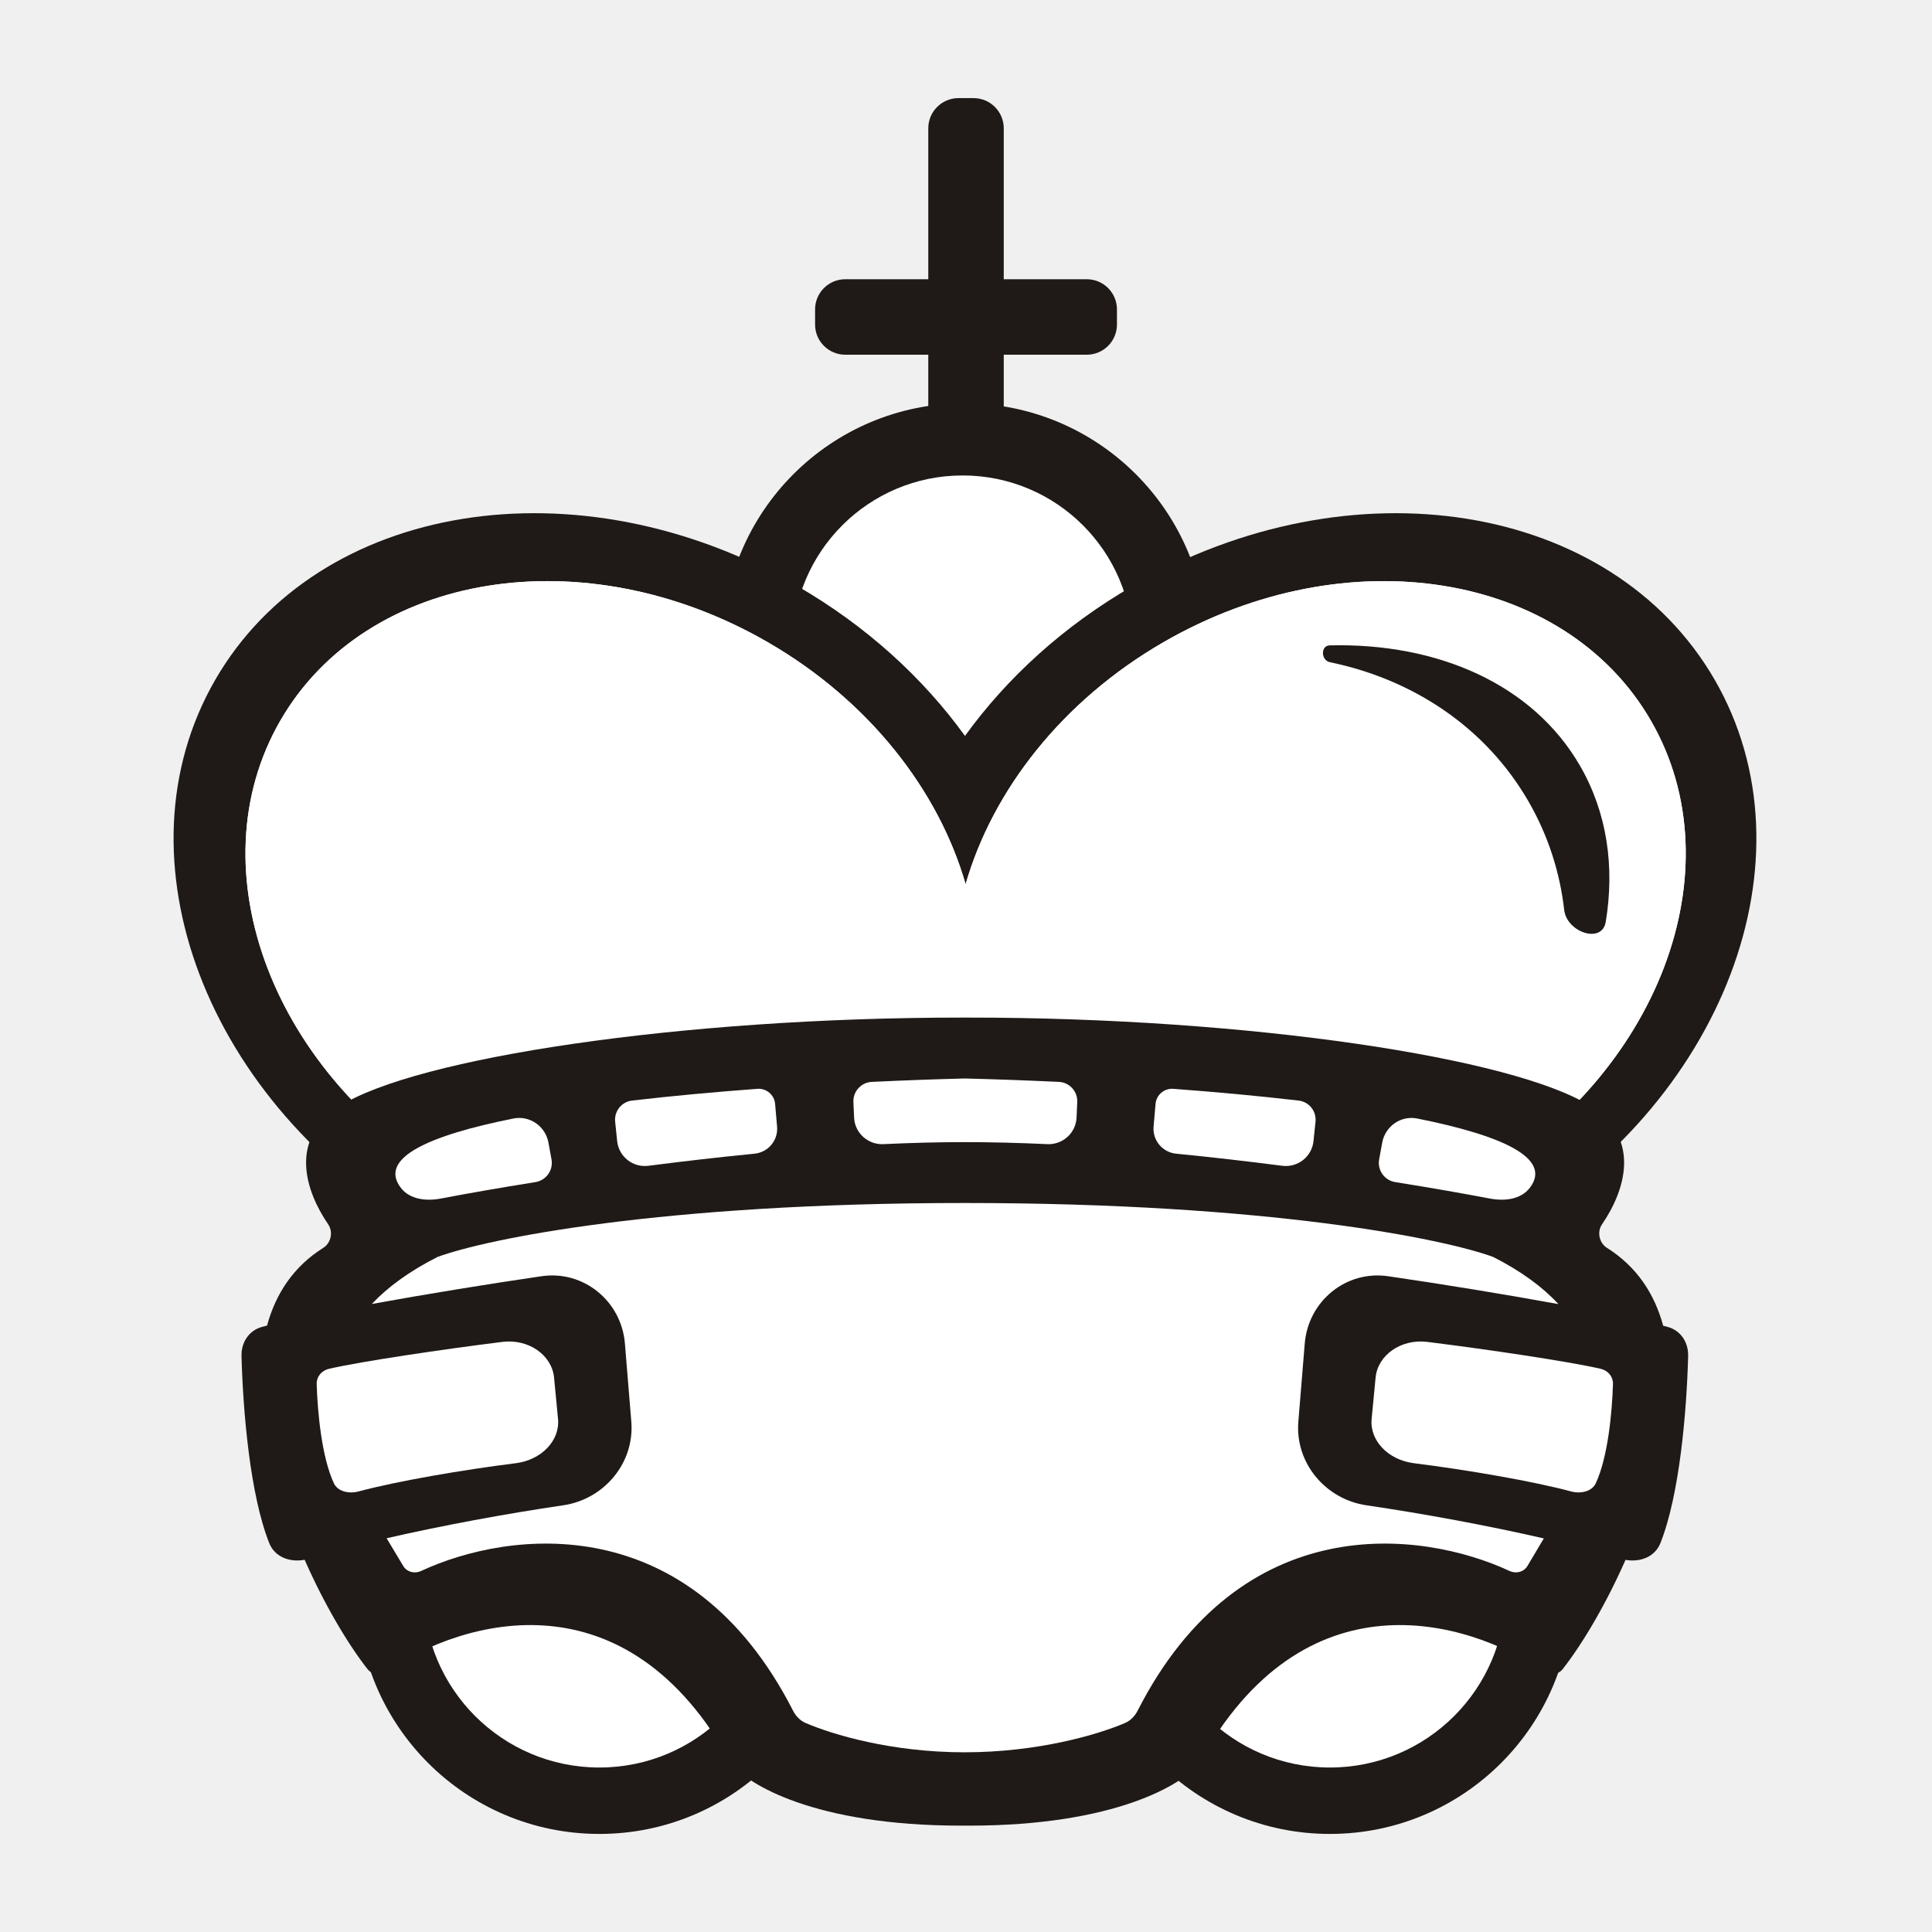
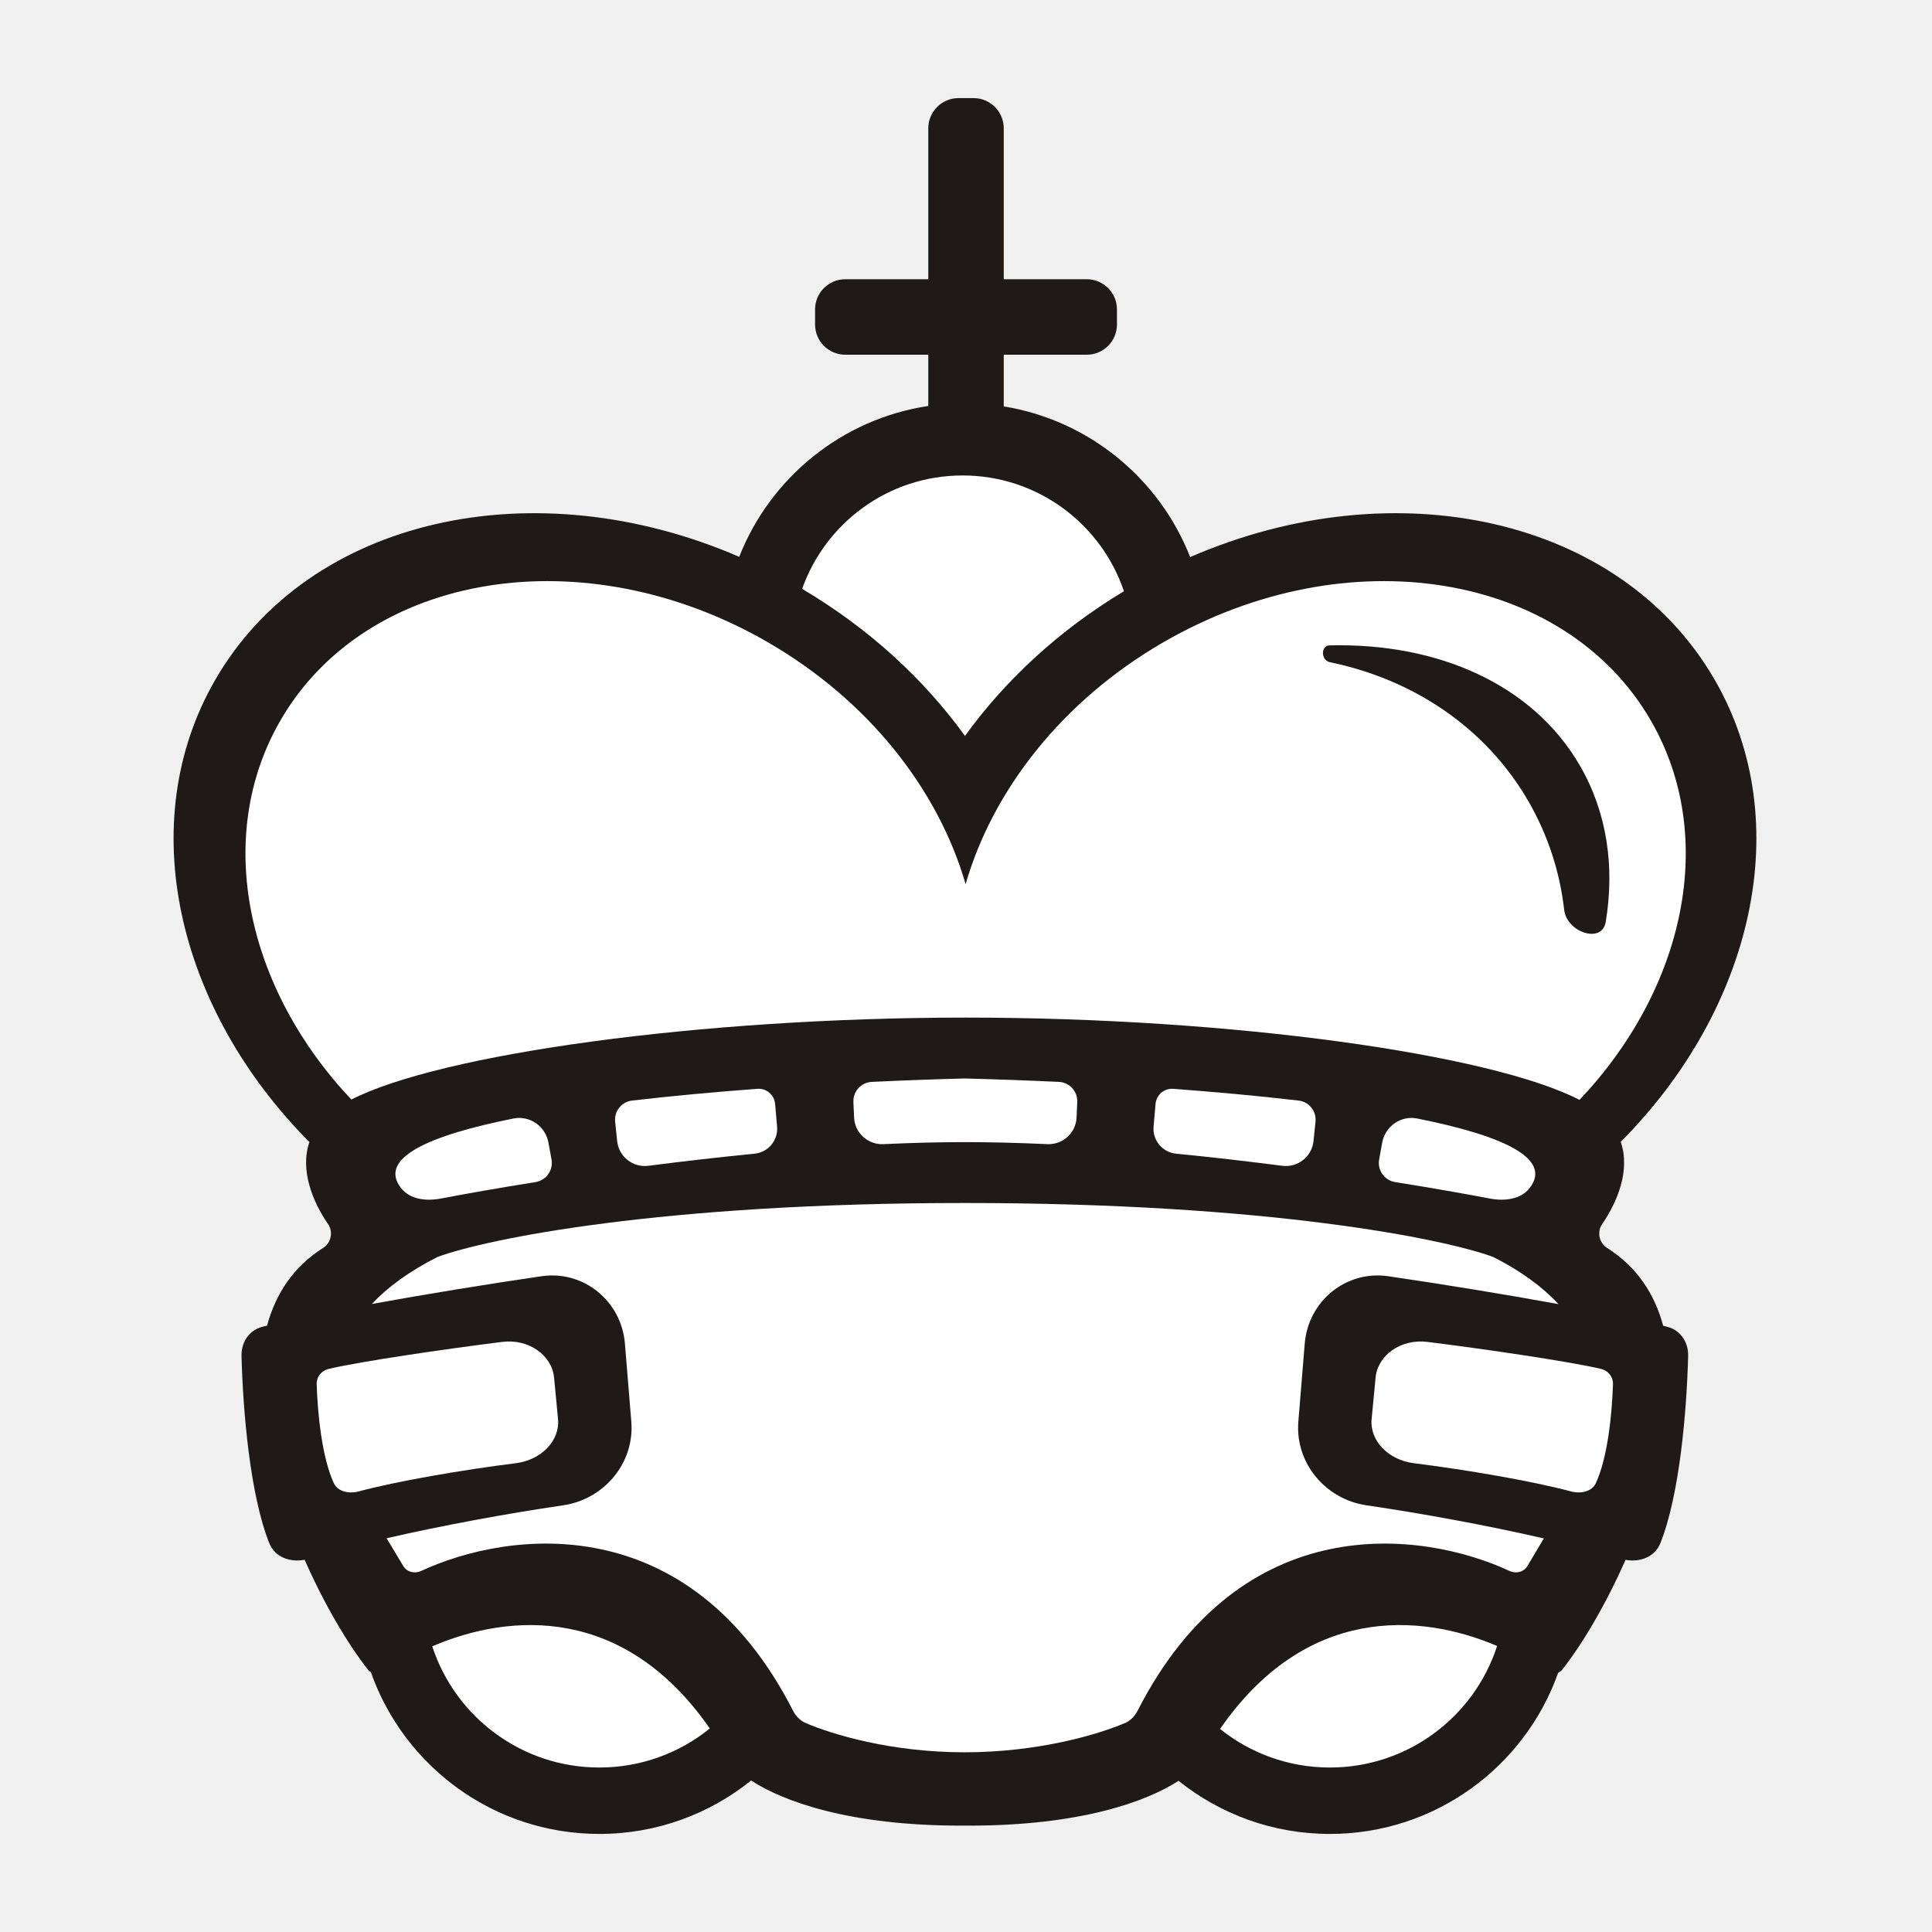
<svg xmlns="http://www.w3.org/2000/svg" width="512" height="512" viewBox="0 0 512 512" fill="none">
-   <path d="M254.005 26C249.587 26 246.005 29.582 246.005 34V74.001H224.004C219.586 74.001 216.004 77.583 216.004 82.001V86.001C216.004 90.42 219.586 94.002 224.004 94.002H246.005V118.002C246.005 122.421 249.587 126.002 254.005 126.002H258.005C262.423 126.002 266.005 122.421 266.005 118.002V94.002H288.006C292.424 94.002 296.006 90.42 296.006 86.001V82.001C296.006 77.583 292.424 74.001 288.006 74.001H266.005V34C266.005 29.582 262.423 26 258.005 26H254.005Z" fill="#1F1A17" />
-   <circle cx="255.638" cy="171.037" r="64.168" fill="#1F1A17" />
-   <circle cx="255.105" cy="171.103" r="45.101" fill="white" />
-   <path fill-rule="evenodd" clip-rule="evenodd" d="M255.73 316.343C223.685 350.482 163.831 355.713 112.645 326.161C54.697 292.704 29.802 227.336 57.041 180.157C84.28 132.978 153.338 121.854 211.286 155.31C229.605 165.886 244.62 179.652 255.73 195.024C266.84 179.652 281.855 165.886 300.174 155.31C358.122 121.854 427.18 132.978 454.419 180.157C481.658 227.336 456.763 292.704 398.815 326.161C347.629 355.713 287.775 350.482 255.73 316.343Z" fill="#1F1A17" />
-   <path fill-rule="evenodd" clip-rule="evenodd" d="M120.844 313.195C169.356 341.203 227.168 331.89 249.971 292.394C252.459 288.085 254.428 283.594 255.897 278.976C257.367 283.594 259.335 288.085 261.824 292.394C284.627 331.89 342.439 341.203 390.951 313.195C439.462 285.187 460.303 230.463 437.5 190.967C414.697 151.471 356.885 142.158 308.373 170.166C281.444 185.714 263.041 209.494 255.897 234.331C248.754 209.494 230.351 185.714 203.421 170.166C154.91 142.158 97.097 151.471 74.294 190.967C51.491 230.463 72.332 285.187 120.844 313.195Z" fill="white" />
-   <path fill-rule="evenodd" clip-rule="evenodd" d="M120.844 313.195C169.356 341.203 227.168 331.89 249.971 292.394C252.459 288.085 254.428 283.594 255.897 278.976C257.367 283.594 259.335 288.085 261.824 292.394C284.627 331.89 342.439 341.203 390.951 313.195C439.462 285.187 460.303 230.463 437.5 190.967C414.697 151.471 356.885 142.158 308.373 170.166C281.444 185.714 263.041 209.494 255.897 234.331C248.754 209.494 230.351 185.714 203.421 170.166C154.91 142.158 97.097 151.471 74.294 190.967C51.491 230.463 72.332 285.187 120.844 313.195Z" fill="white" />
-   <circle cx="352.44" cy="421.843" r="64.168" fill="#1F1A17" />
-   <circle cx="352.44" cy="421.843" r="46.568" fill="white" />
-   <circle cx="158.836" cy="421.843" r="64.168" fill="#1F1A17" />
-   <circle cx="158.836" cy="421.843" r="46.568" fill="white" />
-   <path d="M90.023 293.14C76.276 301.888 81.076 315.872 86.956 324.43C88.355 326.467 87.739 329.392 85.648 330.707C77.743 335.679 73.068 342.869 70.772 351.292C70.32 351.407 69.887 351.52 69.472 351.631C65.963 352.568 63.907 355.748 64.004 359.379C64.394 374.015 66.25 396.142 71.359 408.954C72.844 412.676 76.847 414.092 80.728 413.356C85.984 425.265 92.162 435.646 97.387 442.321C98.571 443.834 100.725 444.043 102.315 442.965C122.955 428.973 166.056 416.6 193.793 467.31C197.948 472.811 215.94 483.811 254.661 483.811H256.861C295.582 483.811 313.573 472.811 317.729 467.31C345.465 416.6 388.566 428.973 409.206 442.965C410.796 444.043 412.938 443.849 414.123 442.337C419.347 435.666 425.525 425.288 430.783 413.38C434.623 414.06 438.552 412.634 440.02 408.954C445.129 396.142 446.986 374.015 447.375 359.379C447.472 355.748 445.416 352.568 441.908 351.631C441.539 351.533 441.157 351.433 440.76 351.331C438.469 342.895 433.795 335.694 425.885 330.714C423.794 329.398 423.167 326.467 424.566 324.43C430.446 315.872 435.246 301.888 421.498 293.14C401.331 280.306 330.929 269.672 256.861 269.672H254.661C180.592 269.672 110.191 280.306 90.023 293.14Z" fill="#1F1A17" />
-   <path d="M255.639 285.806C248.103 285.998 239.778 286.296 231.026 286.711C228.21 286.845 226.038 289.236 226.162 292.053L226.344 296.165C226.524 300.257 230.02 303.402 234.111 303.21C241.45 302.865 248.668 302.673 255.639 302.673C262.61 302.673 270.195 302.865 277.533 303.21C281.624 303.402 285.121 300.257 285.301 296.165L285.482 292.053C285.606 289.236 283.435 286.845 280.618 286.711C271.866 286.296 263.175 285.998 255.639 285.806Z" fill="white" />
-   <path d="M163.555 302.409L163.022 297.265C162.734 294.488 164.719 291.987 167.492 291.664C178.177 290.419 189.468 289.388 200.72 288.549C203.116 288.37 205.204 290.155 205.412 292.548L205.935 298.569C206.25 302.194 203.571 305.387 199.95 305.741C190.366 306.679 180.906 307.775 171.848 308.946C167.738 309.478 163.983 306.531 163.555 302.409Z" fill="white" />
-   <path d="M106.224 314.783C100.162 306.863 113.801 300.859 136.072 296.417C140.405 295.552 144.555 298.47 145.347 302.816L146.157 307.264C146.675 310.107 144.744 312.816 141.89 313.271C132.206 314.815 123.663 316.322 116.801 317.63C112.957 318.362 108.602 317.89 106.224 314.783Z" fill="white" />
-   <path d="M348.623 297.265L348.089 302.409C347.662 306.531 343.907 309.478 339.797 308.946C330.738 307.775 321.279 306.679 311.694 305.741C308.073 305.387 305.395 302.194 305.71 298.569L306.232 292.548C306.44 290.155 308.529 288.37 310.924 288.549C322.176 289.388 333.468 290.419 344.152 291.664C346.926 291.987 348.911 294.488 348.623 297.265Z" fill="white" />
-   <path d="M405.421 314.783C411.483 306.863 397.843 300.859 375.573 296.417C371.24 295.552 367.09 298.47 366.298 302.816L365.487 307.264C364.969 310.107 366.901 312.816 369.755 313.271C379.438 314.815 387.982 316.322 394.843 317.63C398.688 318.362 403.042 317.89 405.421 314.783Z" fill="white" />
-   <path d="M210.16 453.344C182.712 399.544 134.984 405.459 111.587 416.328C109.868 417.127 107.809 416.61 106.847 414.976C106.149 413.792 105.391 412.535 104.595 411.213C103.907 410.072 103.19 408.883 102.458 407.651C117.158 404.274 134.313 401.11 149.254 398.92C160.114 397.328 168.201 387.689 167.304 376.749L165.608 356.05C164.686 344.805 154.668 336.585 143.503 338.213C129.499 340.256 112.954 342.945 98.538 345.571C102.692 341.147 108.371 336.948 115.936 333.107C128.892 328.34 174.97 318.807 255.639 318.807C336.307 318.807 382.753 328.34 395.709 333.107C403.244 336.934 408.886 341.145 413.002 345.6C398.548 342.965 381.932 340.263 367.876 338.213C356.711 336.585 346.693 344.805 345.772 356.05L344.075 376.749C343.178 387.689 351.265 397.328 362.126 398.92C377.136 401.12 394.38 404.304 409.126 407.698C408.274 409.149 407.442 410.54 406.652 411.862L406.65 411.864L406.649 411.866C406 412.951 405.379 413.989 404.798 414.976C403.836 416.61 401.777 417.127 400.058 416.328C376.66 405.459 328.932 399.544 301.484 453.344C300.759 454.765 299.617 455.98 298.15 456.61C290.949 459.7 275.021 464.377 255.639 464.377C236.257 464.377 220.695 459.7 213.494 456.61C212.028 455.98 210.886 454.765 210.16 453.344Z" fill="white" />
-   <path d="M88.478 393.075C85.314 386.291 84.165 374.573 83.924 366.822C83.864 364.9 85.137 363.216 87.309 362.72C95.898 360.757 117.187 357.605 133.145 355.614C140.058 354.752 146.26 359.105 146.831 365.06L147.881 376.021C148.436 381.814 143.43 386.919 136.705 387.762C122.588 389.532 105.278 392.504 95.048 395.241C92.426 395.943 89.496 395.258 88.478 393.075Z" fill="white" />
-   <path d="M422.901 393.075C426.065 386.291 427.214 374.573 427.455 366.822C427.515 364.9 426.242 363.216 424.07 362.72C415.481 360.757 394.192 357.605 378.234 355.614C371.322 354.752 365.119 359.105 364.548 365.06L363.498 376.021C362.943 381.814 367.95 386.919 374.674 387.762C388.791 389.532 406.102 392.504 416.331 395.241C418.953 395.943 421.883 395.258 422.901 393.075Z" fill="white" />
-   <path d="M414.529 241.147C415.208 247.075 424.557 250.218 425.532 244.331C427.948 229.74 425.917 215.404 418.732 202.959C406.245 181.331 381.026 170.329 352.372 171.032C349.942 171.091 350.052 174.995 352.432 175.488C374.421 180.035 393.692 192.684 405.06 212.374C410.286 221.425 413.388 231.178 414.529 241.147Z" fill="#1F1A17" />
+   <path d="M246.005 34C246.005 29.582 249.586 26 254.005 26H258.005C262.423 26 266.005 29.582 266.005 34V74.001H288.006C292.424 74.001 296.006 77.583 296.006 82.001V86.001C296.006 90.42 292.424 94.002 288.006 94.002H266.005V107.702C288.619 111.375 307.267 126.867 315.405 147.633C369.74 124.044 429.533 137.053 454.419 180.157C476.201 217.885 464.645 267.244 429.508 302.614C432.12 310.146 428.597 318.563 424.566 324.43C423.167 326.467 423.794 329.398 425.885 330.714C433.795 335.694 438.47 342.895 440.761 351.331C441.157 351.433 441.539 351.533 441.908 351.631C445.416 352.568 447.472 355.748 447.375 359.379C446.986 374.015 445.129 396.142 440.02 408.954C438.552 412.634 434.623 414.06 430.783 413.38C425.525 425.288 419.347 435.666 414.123 442.337C413.79 442.761 413.383 443.082 412.933 443.299C404.106 468.187 380.354 486.011 352.44 486.011C337.266 486.011 323.322 480.744 312.336 471.938C303.861 477.414 286.388 483.811 256.861 483.811H254.661C224.976 483.811 207.474 477.345 199.05 471.85C188.048 480.708 174.061 486.011 158.836 486.011C130.856 486.011 107.059 468.103 98.281 443.123C97.947 442.917 97.644 442.65 97.387 442.321C92.162 435.646 85.984 425.265 80.728 413.356C76.847 414.092 72.844 412.676 71.359 408.954C66.25 396.142 64.394 374.015 64.004 359.379C63.907 355.748 65.963 352.568 69.472 351.631C69.887 351.52 70.32 351.407 70.772 351.292C73.068 342.869 77.744 335.679 85.648 330.707C87.739 329.392 88.355 326.467 86.956 324.43C82.933 318.575 79.416 310.181 81.998 302.66C46.825 267.287 35.249 217.901 57.041 180.157C81.903 137.095 141.605 124.069 195.899 147.565C204.139 126.609 223.086 111.038 246.005 107.587V94.002H224.004C219.586 94.002 216.004 90.42 216.004 86.001V82.001C216.004 77.583 219.586 74.001 224.004 74.001H246.005V34Z" fill="#1F1A17" />
+   <path d="M255.639 285.806C248.102 285.998 239.778 286.296 231.026 286.711C228.21 286.845 226.038 289.236 226.162 292.053L226.344 296.165C226.524 300.257 230.02 303.402 234.111 303.21C241.45 302.865 248.668 302.673 255.639 302.673C262.61 302.673 270.194 302.865 277.533 303.21C281.624 303.402 285.121 300.257 285.301 296.165L285.482 292.053C285.606 289.236 283.435 286.845 280.618 286.711C271.866 286.296 263.175 285.998 255.639 285.806Z" fill="white" />
+   <path d="M163.555 302.409L163.022 297.265C162.734 294.488 164.719 291.987 167.492 291.664C178.176 290.419 189.468 289.388 200.72 288.549C203.116 288.37 205.204 290.155 205.412 292.548L205.935 298.569C206.25 302.194 203.571 305.387 199.95 305.741C190.366 306.679 180.906 307.775 171.848 308.946C167.738 309.478 163.983 306.531 163.555 302.409Z" fill="white" />
+   <path d="M106.224 314.783C100.162 306.863 113.801 300.859 136.072 296.417C140.405 295.552 144.555 298.47 145.347 302.816L146.157 307.264C146.675 310.107 144.744 312.816 141.89 313.271C132.206 314.815 123.662 316.322 116.801 317.63C112.957 318.362 108.602 317.89 106.224 314.783Z" fill="white" />
+   <path d="M348.623 297.265L348.089 302.409C347.662 306.531 343.907 309.478 339.797 308.946C330.738 307.775 321.279 306.679 311.694 305.741C308.073 305.387 305.395 302.194 305.709 298.569L306.232 292.548C306.44 290.155 308.529 288.37 310.924 288.549C322.176 289.388 333.468 290.419 344.152 291.664C346.926 291.987 348.911 294.488 348.623 297.265Z" fill="white" />
+   <path d="M405.421 314.783C411.483 306.863 397.843 300.859 375.573 296.417C371.24 295.552 367.089 298.47 366.297 302.816L365.487 307.264C364.969 310.107 366.901 312.816 369.755 313.271C379.438 314.815 387.982 316.322 394.843 317.63C398.688 318.362 403.042 317.89 405.421 314.783Z" fill="white" />
+   <path d="M210.16 453.344C182.712 399.544 134.984 405.459 111.587 416.328C109.868 417.127 107.809 416.61 106.847 414.976C106.149 413.792 105.391 412.535 104.595 411.213C103.907 410.072 103.19 408.883 102.458 407.651C117.158 404.274 134.313 401.11 149.254 398.92C160.114 397.328 168.201 387.689 167.304 376.749L165.608 356.05C164.686 344.805 154.668 336.585 143.503 338.213C129.499 340.256 112.954 342.945 98.538 345.571C102.692 341.147 108.37 336.948 115.936 333.107C128.892 328.34 174.97 318.807 255.639 318.807C336.307 318.807 382.753 328.34 395.709 333.107C403.244 336.934 408.886 341.145 413.002 345.6C398.548 342.965 381.932 340.263 367.876 338.213C356.711 336.585 346.693 344.805 345.771 356.05L344.075 376.749C343.178 387.689 351.265 397.328 362.126 398.92C377.136 401.12 394.38 404.304 409.126 407.698C408.274 409.149 407.442 410.54 406.652 411.862L406.65 411.864L406.649 411.866C406 412.951 405.379 413.989 404.798 414.976C403.836 416.61 401.777 417.127 400.057 416.328C376.66 405.459 328.932 399.544 301.484 453.344C300.759 454.765 299.617 455.98 298.15 456.61C290.949 459.7 275.021 464.377 255.639 464.377C236.257 464.377 220.695 459.7 213.494 456.61C212.028 455.98 210.886 454.765 210.16 453.344Z" fill="white" />
+   <path d="M88.478 393.075C85.314 386.291 84.165 374.573 83.924 366.822C83.864 364.9 85.137 363.216 87.309 362.72C95.898 360.757 117.187 357.605 133.145 355.614C140.057 354.752 146.26 359.105 146.831 365.06L147.881 376.021C148.436 381.814 143.429 386.919 136.705 387.762C122.588 389.532 105.278 392.504 95.048 395.241C92.426 395.943 89.496 395.258 88.478 393.075Z" fill="white" />
+   <path d="M422.901 393.075C426.065 386.291 427.214 374.573 427.455 366.822C427.515 364.9 426.242 363.216 424.07 362.72C415.481 360.757 394.192 357.605 378.234 355.614C371.322 354.752 365.119 359.105 364.548 365.06L363.498 376.021C362.943 381.814 367.95 386.919 374.674 387.762C388.791 389.532 406.101 392.504 416.331 395.241C418.953 395.943 421.883 395.258 422.901 393.075Z" fill="white" />
+   <path d="M297.85 156.679C280.583 167.063 266.366 180.307 255.73 195.024C244.882 180.013 230.309 166.535 212.573 156.062C218.767 138.549 235.471 126.002 255.105 126.002C274.969 126.002 291.834 138.845 297.85 156.679Z" fill="white" />
+   <path fill-rule="evenodd" clip-rule="evenodd" d="M256 269.672C326.85 269.672 395.207 279.402 418.589 291.48C446.48 262.03 455.328 221.845 437.5 190.967C414.697 151.471 356.885 142.158 308.373 170.166C281.444 185.714 263.041 209.494 255.897 234.331C248.754 209.494 230.351 185.714 203.422 170.166C154.91 142.158 97.097 151.471 74.294 190.967C56.486 221.812 65.296 261.944 93.116 291.386C116.667 279.351 185.334 269.672 256 269.672ZM425.532 244.331C424.557 250.218 415.208 247.075 414.529 241.147C413.388 231.178 410.286 221.425 405.06 212.374C393.692 192.684 374.421 180.035 352.432 175.488C350.051 174.995 349.942 171.091 352.372 171.032C381.026 170.329 406.245 181.331 418.732 202.959C425.917 215.404 427.948 229.74 425.532 244.331Z" fill="white" />
+   <path d="M323.33 458.192C345.893 425.573 375.965 427.339 396.752 436.201C390.7 454.893 373.149 468.41 352.44 468.41C341.425 468.41 331.303 464.586 323.33 458.192Z" fill="white" />
+   <path d="M114.554 436.293C135.321 427.363 165.472 425.465 188.103 458.066C180.106 464.535 169.924 468.41 158.836 468.41C138.162 468.41 120.634 454.938 114.554 436.293Z" fill="white" />
</svg>
